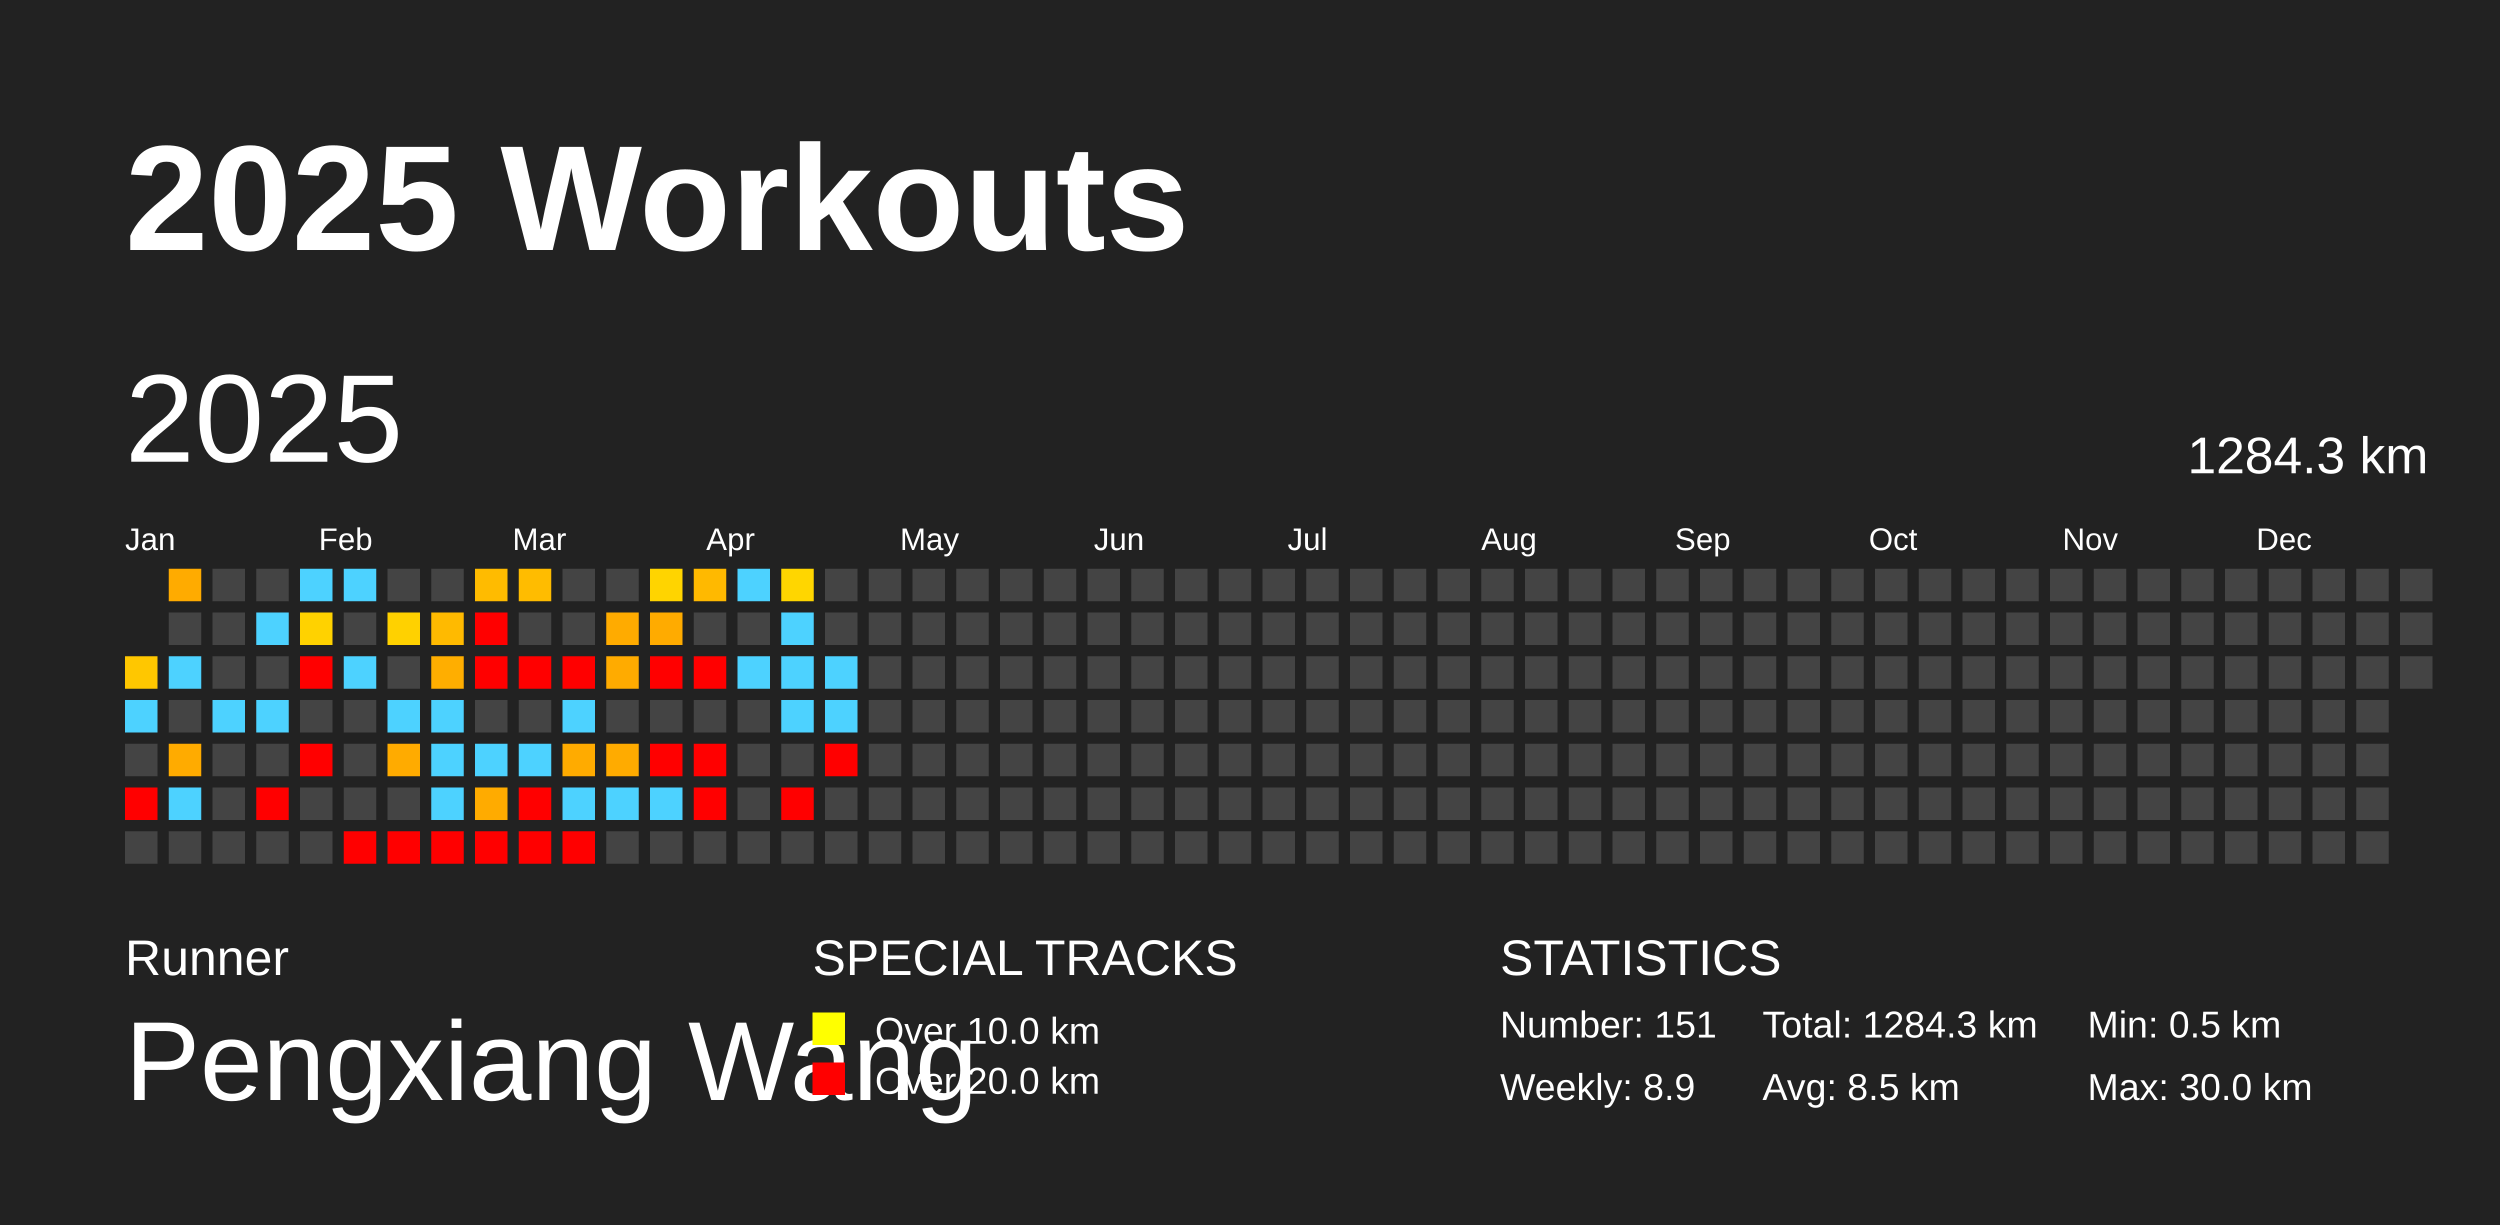
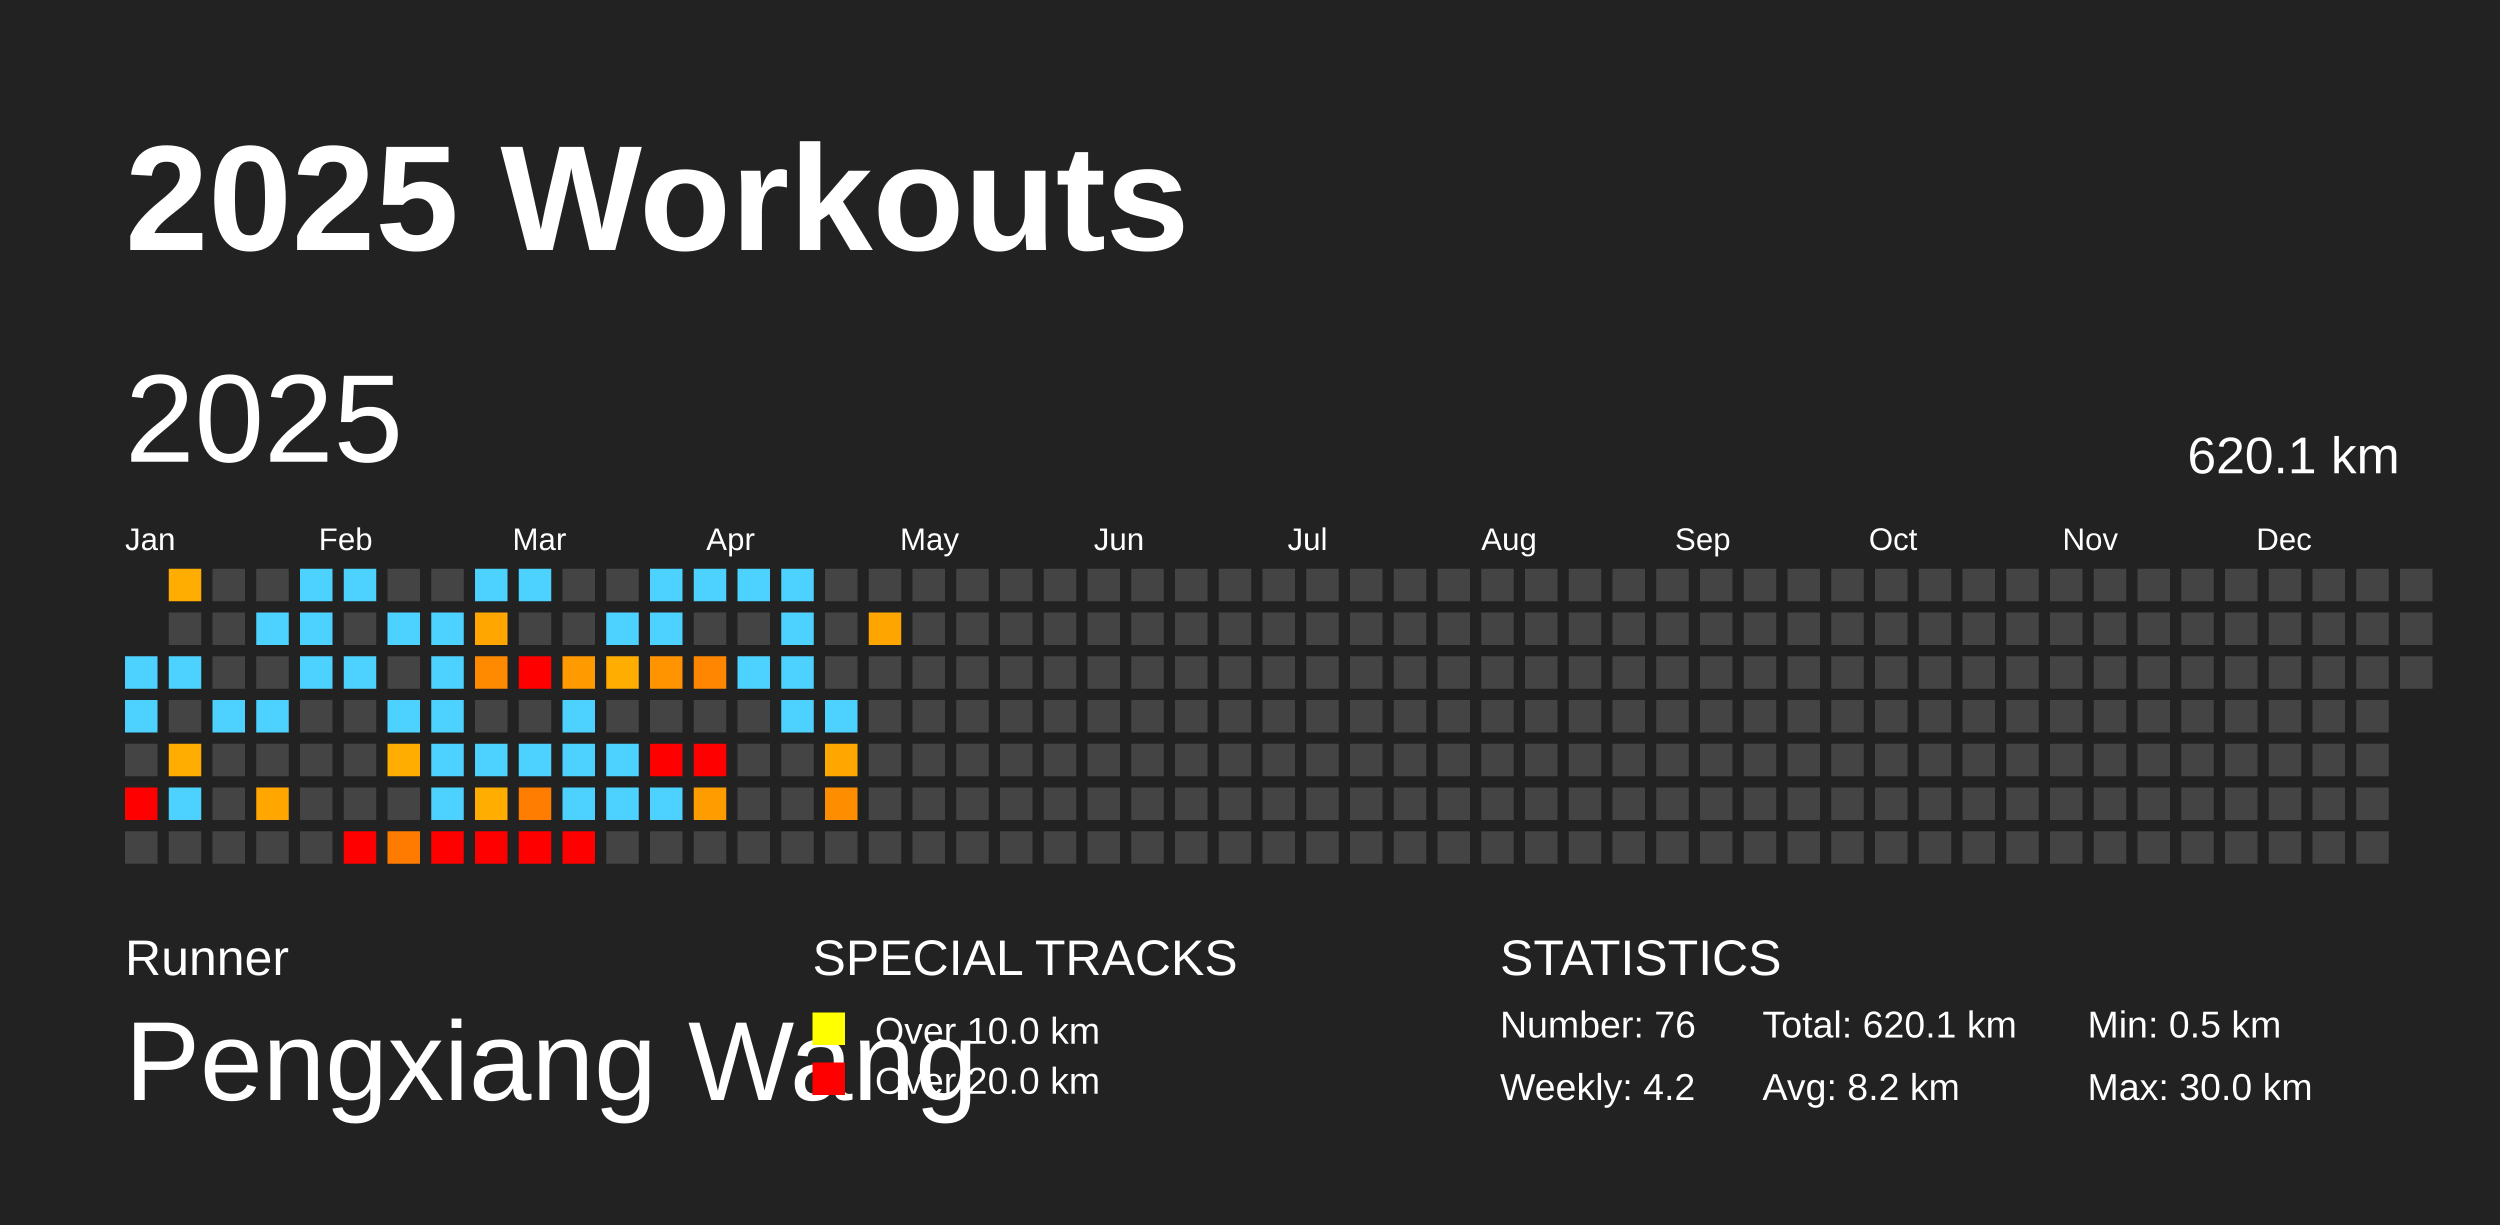
<svg xmlns="http://www.w3.org/2000/svg" baseProfile="full" height="98mm" version="1.1" viewBox="0,0,200,98" width="200mm">
  <defs />
  <rect fill="#222222" height="98" width="200" x="0" y="0" />
  <text fill="#FFFFFF" style="font-size:12px; font-family:Arial; font-weight:bold;" x="10" y="20">2025 Workouts</text>
  <text fill="#FFFFFF" style="font-size:4px; font-family:Arial" x="10" y="78">Runner</text>
  <text fill="#FFFFFF" style="font-size:9px; font-family:Arial" x="10" y="88">Pengxiang Wang</text>
  <text fill="#FFFFFF" style="font-size:4px; font-family:Arial" x="65" y="78">SPECIAL TRACKS</text>
  <rect fill="yellow" height="2.6" width="2.6" x="65" y="81" />
  <text fill="#FFFFFF" style="font-size:3px; font-family:Arial" x="70" y="83.5">Over 10.0 km</text>
  <rect fill="red" height="2.6" width="2.6" x="65" y="85" />
  <text fill="#FFFFFF" style="font-size:3px; font-family:Arial" x="70" y="87.5">Over 20.0 km</text>
  <text fill="#FFFFFF" style="font-size:4px; font-family:Arial" x="120" y="78">STATISTICS</text>
-   <text fill="#FFFFFF" style="font-size:3px; font-family:Arial" x="120" y="83">Number: 151</text>
-   <text fill="#FFFFFF" style="font-size:3px; font-family:Arial" x="120" y="88">Weekly: 8.9</text>
-   <text fill="#FFFFFF" style="font-size:3px; font-family:Arial" x="141" y="83">Total: 1284.3 km</text>
-   <text fill="#FFFFFF" style="font-size:3px; font-family:Arial" x="141" y="88">Avg: 8.5 km</text>
+   <text fill="#FFFFFF" style="font-size:3px; font-family:Arial" x="120" y="83">Number: 76</text>
+   <text fill="#FFFFFF" style="font-size:3px; font-family:Arial" x="120" y="88">Weekly: 4.2</text>
+   <text fill="#FFFFFF" style="font-size:3px; font-family:Arial" x="141" y="83">Total: 620.1 km</text>
+   <text fill="#FFFFFF" style="font-size:3px; font-family:Arial" x="141" y="88">Avg: 8.2 km</text>
  <text fill="#FFFFFF" style="font-size:3px; font-family:Arial" x="167" y="83">Min: 0.5 km</text>
  <text fill="#FFFFFF" style="font-size:3px; font-family:Arial" x="167" y="88">Max: 30.0 km</text>
  <text dominant-baseline="hanging" fill="#FFFFFF" style="font-size:10.0px; font-family:Arial;" x="10" y="30">2025</text>
-   <text dominant-baseline="hanging" fill="#FFFFFF" style="font-size:4.125px; font-family:Arial;" x="175" y="35">1284.3 km</text>
+   <text dominant-baseline="hanging" fill="#FFFFFF" style="font-size:4.125px; font-family:Arial;" x="175" y="35">620.1 km</text>
  <text fill="#FFFFFF" style="font-size:2.5px; font-family:Arial" x="10.0" y="44">Jan</text>
  <text fill="#FFFFFF" style="font-size:2.5px; font-family:Arial" x="25.5" y="44">Feb</text>
  <text fill="#FFFFFF" style="font-size:2.5px; font-family:Arial" x="41.0" y="44">Mar</text>
  <text fill="#FFFFFF" style="font-size:2.5px; font-family:Arial" x="56.5" y="44">Apr</text>
  <text fill="#FFFFFF" style="font-size:2.5px; font-family:Arial" x="72.0" y="44">May</text>
  <text fill="#FFFFFF" style="font-size:2.5px; font-family:Arial" x="87.5" y="44">Jun</text>
  <text fill="#FFFFFF" style="font-size:2.5px; font-family:Arial" x="103.0" y="44">Jul</text>
  <text fill="#FFFFFF" style="font-size:2.5px; font-family:Arial" x="118.5" y="44">Aug</text>
  <text fill="#FFFFFF" style="font-size:2.5px; font-family:Arial" x="134.0" y="44">Sep</text>
  <text fill="#FFFFFF" style="font-size:2.5px; font-family:Arial" x="149.5" y="44">Oct</text>
  <text fill="#FFFFFF" style="font-size:2.5px; font-family:Arial" x="165.0" y="44">Nov</text>
  <text fill="#FFFFFF" style="font-size:2.5px; font-family:Arial" x="180.5" y="44">Dec</text>
-   <rect fill="#ffc700" height="2.6" width="2.6" x="10.0" y="52.5" />
+   <rect fill="#4dd2ff" height="2.6" width="2.6" x="10.0" y="52.5" />
  <rect fill="#4dd2ff" height="2.6" width="2.6" x="10.0" y="56.0" />
  <rect fill="#444444" height="2.6" width="2.6" x="10.0" y="59.5" />
  <rect fill="red" height="2.6" width="2.6" x="10.0" y="63.0" />
  <rect fill="#444444" height="2.6" width="2.6" x="10.0" y="66.5" />
-   <rect fill="#ffab00" height="2.6" width="2.6" x="13.5" y="45.5" />
+   <rect fill="#ffad00" height="2.6" width="2.6" x="13.5" y="45.5" />
  <rect fill="#444444" height="2.6" width="2.6" x="13.5" y="49.0" />
  <rect fill="#4dd2ff" height="2.6" width="2.6" x="13.5" y="52.5" />
  <rect fill="#444444" height="2.6" width="2.6" x="13.5" y="56.0" />
-   <rect fill="#ffab00" height="2.6" width="2.6" x="13.5" y="59.5" />
+   <rect fill="#ffad00" height="2.6" width="2.6" x="13.5" y="59.5" />
  <rect fill="#4dd2ff" height="2.6" width="2.6" x="13.5" y="63.0" />
  <rect fill="#444444" height="2.6" width="2.6" x="13.5" y="66.5" />
  <rect fill="#444444" height="2.6" width="2.6" x="17.0" y="45.5" />
  <rect fill="#444444" height="2.6" width="2.6" x="17.0" y="49.0" />
  <rect fill="#444444" height="2.6" width="2.6" x="17.0" y="52.5" />
  <rect fill="#4dd2ff" height="2.6" width="2.6" x="17.0" y="56.0" />
  <rect fill="#444444" height="2.6" width="2.6" x="17.0" y="59.5" />
  <rect fill="#444444" height="2.6" width="2.6" x="17.0" y="63.0" />
  <rect fill="#444444" height="2.6" width="2.6" x="17.0" y="66.5" />
  <rect fill="#444444" height="2.6" width="2.6" x="20.5" y="45.5" />
  <rect fill="#4dd2ff" height="2.6" width="2.6" x="20.5" y="49.0" />
  <rect fill="#444444" height="2.6" width="2.6" x="20.5" y="52.5" />
  <rect fill="#4dd2ff" height="2.6" width="2.6" x="20.5" y="56.0" />
  <rect fill="#444444" height="2.6" width="2.6" x="20.5" y="59.5" />
-   <rect fill="red" height="2.6" width="2.6" x="20.5" y="63.0" />
+   <rect fill="#ffa600" height="2.6" width="2.6" x="20.5" y="63.0" />
  <rect fill="#444444" height="2.6" width="2.6" x="20.5" y="66.5" />
  <rect fill="#4dd2ff" height="2.6" width="2.6" x="24.0" y="45.5" />
-   <rect fill="#ffd200" height="2.6" width="2.6" x="24.0" y="49.0" />
-   <rect fill="red" height="2.6" width="2.6" x="24.0" y="52.5" />
+   <rect fill="#4dd2ff" height="2.6" width="2.6" x="24.0" y="49.0" />
+   <rect fill="#4dd2ff" height="2.6" width="2.6" x="24.0" y="52.5" />
  <rect fill="#444444" height="2.6" width="2.6" x="24.0" y="56.0" />
-   <rect fill="red" height="2.6" width="2.6" x="24.0" y="59.5" />
+   <rect fill="#444444" height="2.6" width="2.6" x="24.0" y="59.5" />
  <rect fill="#444444" height="2.6" width="2.6" x="24.0" y="63.0" />
  <rect fill="#444444" height="2.6" width="2.6" x="24.0" y="66.5" />
  <rect fill="#4dd2ff" height="2.6" width="2.6" x="27.5" y="45.5" />
  <rect fill="#444444" height="2.6" width="2.6" x="27.5" y="49.0" />
  <rect fill="#4dd2ff" height="2.6" width="2.6" x="27.5" y="52.5" />
  <rect fill="#444444" height="2.6" width="2.6" x="27.5" y="56.0" />
  <rect fill="#444444" height="2.6" width="2.6" x="27.5" y="59.5" />
  <rect fill="#444444" height="2.6" width="2.6" x="27.5" y="63.0" />
  <rect fill="red" height="2.6" width="2.6" x="27.5" y="66.5" />
  <rect fill="#444444" height="2.6" width="2.6" x="31.0" y="45.5" />
-   <rect fill="#ffd100" height="2.6" width="2.6" x="31.0" y="49.0" />
+   <rect fill="#4dd2ff" height="2.6" width="2.6" x="31.0" y="49.0" />
  <rect fill="#444444" height="2.6" width="2.6" x="31.0" y="52.5" />
  <rect fill="#4dd2ff" height="2.6" width="2.6" x="31.0" y="56.0" />
-   <rect fill="#ffab00" height="2.6" width="2.6" x="31.0" y="59.5" />
+   <rect fill="#ffad00" height="2.6" width="2.6" x="31.0" y="59.5" />
  <rect fill="#444444" height="2.6" width="2.6" x="31.0" y="63.0" />
-   <rect fill="red" height="2.6" width="2.6" x="31.0" y="66.5" />
+   <rect fill="#ff7b00" height="2.6" width="2.6" x="31.0" y="66.5" />
  <rect fill="#444444" height="2.6" width="2.6" x="34.5" y="45.5" />
-   <rect fill="#ffba00" height="2.6" width="2.6" x="34.5" y="49.0" />
-   <rect fill="#ffae00" height="2.6" width="2.6" x="34.5" y="52.5" />
+   <rect fill="#4dd2ff" height="2.6" width="2.6" x="34.5" y="49.0" />
+   <rect fill="#4dd2ff" height="2.6" width="2.6" x="34.5" y="52.5" />
  <rect fill="#4dd2ff" height="2.6" width="2.6" x="34.5" y="56.0" />
  <rect fill="#4dd2ff" height="2.6" width="2.6" x="34.5" y="59.5" />
  <rect fill="#4dd2ff" height="2.6" width="2.6" x="34.5" y="63.0" />
  <rect fill="red" height="2.6" width="2.6" x="34.5" y="66.5" />
-   <rect fill="#ffbb00" height="2.6" width="2.6" x="38.0" y="45.5" />
-   <rect fill="red" height="2.6" width="2.6" x="38.0" y="49.0" />
-   <rect fill="red" height="2.6" width="2.6" x="38.0" y="52.5" />
+   <rect fill="#4dd2ff" height="2.6" width="2.6" x="38.0" y="45.5" />
+   <rect fill="#ffa700" height="2.6" width="2.6" x="38.0" y="49.0" />
+   <rect fill="#ff8a00" height="2.6" width="2.6" x="38.0" y="52.5" />
  <rect fill="#444444" height="2.6" width="2.6" x="38.0" y="56.0" />
  <rect fill="#4dd2ff" height="2.6" width="2.6" x="38.0" y="59.5" />
-   <rect fill="#ffab00" height="2.6" width="2.6" x="38.0" y="63.0" />
+   <rect fill="#ffad00" height="2.6" width="2.6" x="38.0" y="63.0" />
  <rect fill="red" height="2.6" width="2.6" x="38.0" y="66.5" />
-   <rect fill="#ffbc00" height="2.6" width="2.6" x="41.5" y="45.5" />
+   <rect fill="#4dd2ff" height="2.6" width="2.6" x="41.5" y="45.5" />
  <rect fill="#444444" height="2.6" width="2.6" x="41.5" y="49.0" />
  <rect fill="red" height="2.6" width="2.6" x="41.5" y="52.5" />
  <rect fill="#444444" height="2.6" width="2.6" x="41.5" y="56.0" />
  <rect fill="#4dd2ff" height="2.6" width="2.6" x="41.5" y="59.5" />
-   <rect fill="red" height="2.6" width="2.6" x="41.5" y="63.0" />
+   <rect fill="#ff7d00" height="2.6" width="2.6" x="41.5" y="63.0" />
  <rect fill="red" height="2.6" width="2.6" x="41.5" y="66.5" />
  <rect fill="#444444" height="2.6" width="2.6" x="45.0" y="45.5" />
  <rect fill="#444444" height="2.6" width="2.6" x="45.0" y="49.0" />
-   <rect fill="red" height="2.6" width="2.6" x="45.0" y="52.5" />
+   <rect fill="#ff9a00" height="2.6" width="2.6" x="45.0" y="52.5" />
  <rect fill="#4dd2ff" height="2.6" width="2.6" x="45.0" y="56.0" />
-   <rect fill="#ffab00" height="2.6" width="2.6" x="45.0" y="59.5" />
+   <rect fill="#4dd2ff" height="2.6" width="2.6" x="45.0" y="59.5" />
  <rect fill="#4dd2ff" height="2.6" width="2.6" x="45.0" y="63.0" />
  <rect fill="red" height="2.6" width="2.6" x="45.0" y="66.5" />
  <rect fill="#444444" height="2.6" width="2.6" x="48.5" y="45.5" />
-   <rect fill="#ffab00" height="2.6" width="2.6" x="48.5" y="49.0" />
-   <rect fill="#ffab00" height="2.6" width="2.6" x="48.5" y="52.5" />
+   <rect fill="#4dd2ff" height="2.6" width="2.6" x="48.5" y="49.0" />
+   <rect fill="#ffad00" height="2.6" width="2.6" x="48.5" y="52.5" />
  <rect fill="#444444" height="2.6" width="2.6" x="48.5" y="56.0" />
-   <rect fill="#ffab00" height="2.6" width="2.6" x="48.5" y="59.5" />
+   <rect fill="#4dd2ff" height="2.6" width="2.6" x="48.5" y="59.5" />
  <rect fill="#4dd2ff" height="2.6" width="2.6" x="48.5" y="63.0" />
  <rect fill="#444444" height="2.6" width="2.6" x="48.5" y="66.5" />
-   <rect fill="#ffd400" height="2.6" width="2.6" x="52.0" y="45.5" />
-   <rect fill="#ffab00" height="2.6" width="2.6" x="52.0" y="49.0" />
-   <rect fill="red" height="2.6" width="2.6" x="52.0" y="52.5" />
+   <rect fill="#4dd2ff" height="2.6" width="2.6" x="52.0" y="45.5" />
+   <rect fill="#4dd2ff" height="2.6" width="2.6" x="52.0" y="49.0" />
+   <rect fill="#ff9400" height="2.6" width="2.6" x="52.0" y="52.5" />
  <rect fill="#444444" height="2.6" width="2.6" x="52.0" y="56.0" />
  <rect fill="red" height="2.6" width="2.6" x="52.0" y="59.5" />
  <rect fill="#4dd2ff" height="2.6" width="2.6" x="52.0" y="63.0" />
  <rect fill="#444444" height="2.6" width="2.6" x="52.0" y="66.5" />
-   <rect fill="#ffb900" height="2.6" width="2.6" x="55.5" y="45.5" />
+   <rect fill="#4dd2ff" height="2.6" width="2.6" x="55.5" y="45.5" />
  <rect fill="#444444" height="2.6" width="2.6" x="55.5" y="49.0" />
-   <rect fill="red" height="2.6" width="2.6" x="55.5" y="52.5" />
+   <rect fill="#ff8600" height="2.6" width="2.6" x="55.5" y="52.5" />
  <rect fill="#444444" height="2.6" width="2.6" x="55.5" y="56.0" />
  <rect fill="red" height="2.6" width="2.6" x="55.5" y="59.5" />
-   <rect fill="red" height="2.6" width="2.6" x="55.5" y="63.0" />
+   <rect fill="#ff9c00" height="2.6" width="2.6" x="55.5" y="63.0" />
  <rect fill="#444444" height="2.6" width="2.6" x="55.5" y="66.5" />
  <rect fill="#4dd2ff" height="2.6" width="2.6" x="59.0" y="45.5" />
  <rect fill="#444444" height="2.6" width="2.6" x="59.0" y="49.0" />
  <rect fill="#4dd2ff" height="2.6" width="2.6" x="59.0" y="52.5" />
  <rect fill="#444444" height="2.6" width="2.6" x="59.0" y="56.0" />
  <rect fill="#444444" height="2.6" width="2.6" x="59.0" y="59.5" />
  <rect fill="#444444" height="2.6" width="2.6" x="59.0" y="63.0" />
  <rect fill="#444444" height="2.6" width="2.6" x="59.0" y="66.5" />
-   <rect fill="#ffd600" height="2.6" width="2.6" x="62.5" y="45.5" />
+   <rect fill="#4dd2ff" height="2.6" width="2.6" x="62.5" y="45.5" />
  <rect fill="#4dd2ff" height="2.6" width="2.6" x="62.5" y="49.0" />
  <rect fill="#4dd2ff" height="2.6" width="2.6" x="62.5" y="52.5" />
  <rect fill="#4dd2ff" height="2.6" width="2.6" x="62.5" y="56.0" />
  <rect fill="#444444" height="2.6" width="2.6" x="62.5" y="59.5" />
-   <rect fill="red" height="2.6" width="2.6" x="62.5" y="63.0" />
+   <rect fill="#444444" height="2.6" width="2.6" x="62.5" y="63.0" />
  <rect fill="#444444" height="2.6" width="2.6" x="62.5" y="66.5" />
  <rect fill="#444444" height="2.6" width="2.6" x="66.0" y="45.5" />
  <rect fill="#444444" height="2.6" width="2.6" x="66.0" y="49.0" />
-   <rect fill="#4dd2ff" height="2.6" width="2.6" x="66.0" y="52.5" />
+   <rect fill="#444444" height="2.6" width="2.6" x="66.0" y="52.5" />
  <rect fill="#4dd2ff" height="2.6" width="2.6" x="66.0" y="56.0" />
-   <rect fill="red" height="2.6" width="2.6" x="66.0" y="59.5" />
-   <rect fill="#444444" height="2.6" width="2.6" x="66.0" y="63.0" />
+   <rect fill="#ffa700" height="2.6" width="2.6" x="66.0" y="59.5" />
+   <rect fill="#ff8d00" height="2.6" width="2.6" x="66.0" y="63.0" />
  <rect fill="#444444" height="2.6" width="2.6" x="66.0" y="66.5" />
  <rect fill="#444444" height="2.6" width="2.6" x="69.5" y="45.5" />
-   <rect fill="#444444" height="2.6" width="2.6" x="69.5" y="49.0" />
+   <rect fill="#ffa500" height="2.6" width="2.6" x="69.5" y="49.0" />
  <rect fill="#444444" height="2.6" width="2.6" x="69.5" y="52.5" />
  <rect fill="#444444" height="2.6" width="2.6" x="69.5" y="56.0" />
  <rect fill="#444444" height="2.6" width="2.6" x="69.5" y="59.5" />
  <rect fill="#444444" height="2.6" width="2.6" x="69.5" y="63.0" />
  <rect fill="#444444" height="2.6" width="2.6" x="69.5" y="66.5" />
  <rect fill="#444444" height="2.6" width="2.6" x="73.0" y="45.5" />
  <rect fill="#444444" height="2.6" width="2.6" x="73.0" y="49.0" />
  <rect fill="#444444" height="2.6" width="2.6" x="73.0" y="52.5" />
  <rect fill="#444444" height="2.6" width="2.6" x="73.0" y="56.0" />
  <rect fill="#444444" height="2.6" width="2.6" x="73.0" y="59.5" />
  <rect fill="#444444" height="2.6" width="2.6" x="73.0" y="63.0" />
  <rect fill="#444444" height="2.6" width="2.6" x="73.0" y="66.5" />
  <rect fill="#444444" height="2.6" width="2.6" x="76.5" y="45.5" />
  <rect fill="#444444" height="2.6" width="2.6" x="76.5" y="49.0" />
  <rect fill="#444444" height="2.6" width="2.6" x="76.5" y="52.5" />
  <rect fill="#444444" height="2.6" width="2.6" x="76.5" y="56.0" />
  <rect fill="#444444" height="2.6" width="2.6" x="76.5" y="59.5" />
  <rect fill="#444444" height="2.6" width="2.6" x="76.5" y="63.0" />
  <rect fill="#444444" height="2.6" width="2.6" x="76.5" y="66.5" />
  <rect fill="#444444" height="2.6" width="2.6" x="80.0" y="45.5" />
  <rect fill="#444444" height="2.6" width="2.6" x="80.0" y="49.0" />
  <rect fill="#444444" height="2.6" width="2.6" x="80.0" y="52.5" />
  <rect fill="#444444" height="2.6" width="2.6" x="80.0" y="56.0" />
  <rect fill="#444444" height="2.6" width="2.6" x="80.0" y="59.5" />
  <rect fill="#444444" height="2.6" width="2.6" x="80.0" y="63.0" />
  <rect fill="#444444" height="2.6" width="2.6" x="80.0" y="66.5" />
  <rect fill="#444444" height="2.6" width="2.6" x="83.5" y="45.5" />
  <rect fill="#444444" height="2.6" width="2.6" x="83.5" y="49.0" />
  <rect fill="#444444" height="2.6" width="2.6" x="83.5" y="52.5" />
  <rect fill="#444444" height="2.6" width="2.6" x="83.5" y="56.0" />
  <rect fill="#444444" height="2.6" width="2.6" x="83.5" y="59.5" />
  <rect fill="#444444" height="2.6" width="2.6" x="83.5" y="63.0" />
  <rect fill="#444444" height="2.6" width="2.6" x="83.5" y="66.5" />
  <rect fill="#444444" height="2.6" width="2.6" x="87.0" y="45.5" />
  <rect fill="#444444" height="2.6" width="2.6" x="87.0" y="49.0" />
  <rect fill="#444444" height="2.6" width="2.6" x="87.0" y="52.5" />
  <rect fill="#444444" height="2.6" width="2.6" x="87.0" y="56.0" />
  <rect fill="#444444" height="2.6" width="2.6" x="87.0" y="59.5" />
  <rect fill="#444444" height="2.6" width="2.6" x="87.0" y="63.0" />
  <rect fill="#444444" height="2.6" width="2.6" x="87.0" y="66.5" />
  <rect fill="#444444" height="2.6" width="2.6" x="90.5" y="45.5" />
  <rect fill="#444444" height="2.6" width="2.6" x="90.5" y="49.0" />
  <rect fill="#444444" height="2.6" width="2.6" x="90.5" y="52.5" />
  <rect fill="#444444" height="2.6" width="2.6" x="90.5" y="56.0" />
  <rect fill="#444444" height="2.6" width="2.6" x="90.5" y="59.5" />
  <rect fill="#444444" height="2.6" width="2.6" x="90.5" y="63.0" />
  <rect fill="#444444" height="2.6" width="2.6" x="90.5" y="66.5" />
  <rect fill="#444444" height="2.6" width="2.6" x="94.0" y="45.5" />
  <rect fill="#444444" height="2.6" width="2.6" x="94.0" y="49.0" />
  <rect fill="#444444" height="2.6" width="2.6" x="94.0" y="52.5" />
  <rect fill="#444444" height="2.6" width="2.6" x="94.0" y="56.0" />
  <rect fill="#444444" height="2.6" width="2.6" x="94.0" y="59.5" />
  <rect fill="#444444" height="2.6" width="2.6" x="94.0" y="63.0" />
  <rect fill="#444444" height="2.6" width="2.6" x="94.0" y="66.5" />
  <rect fill="#444444" height="2.6" width="2.6" x="97.5" y="45.5" />
  <rect fill="#444444" height="2.6" width="2.6" x="97.5" y="49.0" />
  <rect fill="#444444" height="2.6" width="2.6" x="97.5" y="52.5" />
  <rect fill="#444444" height="2.6" width="2.6" x="97.5" y="56.0" />
  <rect fill="#444444" height="2.6" width="2.6" x="97.5" y="59.5" />
  <rect fill="#444444" height="2.6" width="2.6" x="97.5" y="63.0" />
  <rect fill="#444444" height="2.6" width="2.6" x="97.5" y="66.5" />
  <rect fill="#444444" height="2.6" width="2.6" x="101.0" y="45.5" />
  <rect fill="#444444" height="2.6" width="2.6" x="101.0" y="49.0" />
  <rect fill="#444444" height="2.6" width="2.6" x="101.0" y="52.5" />
  <rect fill="#444444" height="2.6" width="2.6" x="101.0" y="56.0" />
  <rect fill="#444444" height="2.6" width="2.6" x="101.0" y="59.5" />
  <rect fill="#444444" height="2.6" width="2.6" x="101.0" y="63.0" />
  <rect fill="#444444" height="2.6" width="2.6" x="101.0" y="66.5" />
  <rect fill="#444444" height="2.6" width="2.6" x="104.5" y="45.5" />
  <rect fill="#444444" height="2.6" width="2.6" x="104.5" y="49.0" />
  <rect fill="#444444" height="2.6" width="2.6" x="104.5" y="52.5" />
  <rect fill="#444444" height="2.6" width="2.6" x="104.5" y="56.0" />
  <rect fill="#444444" height="2.6" width="2.6" x="104.5" y="59.5" />
  <rect fill="#444444" height="2.6" width="2.6" x="104.5" y="63.0" />
  <rect fill="#444444" height="2.6" width="2.6" x="104.5" y="66.5" />
  <rect fill="#444444" height="2.6" width="2.6" x="108.0" y="45.5" />
  <rect fill="#444444" height="2.6" width="2.6" x="108.0" y="49.0" />
  <rect fill="#444444" height="2.6" width="2.6" x="108.0" y="52.5" />
  <rect fill="#444444" height="2.6" width="2.6" x="108.0" y="56.0" />
  <rect fill="#444444" height="2.6" width="2.6" x="108.0" y="59.5" />
  <rect fill="#444444" height="2.6" width="2.6" x="108.0" y="63.0" />
  <rect fill="#444444" height="2.6" width="2.6" x="108.0" y="66.5" />
  <rect fill="#444444" height="2.6" width="2.6" x="111.5" y="45.5" />
  <rect fill="#444444" height="2.6" width="2.6" x="111.5" y="49.0" />
  <rect fill="#444444" height="2.6" width="2.6" x="111.5" y="52.5" />
  <rect fill="#444444" height="2.6" width="2.6" x="111.5" y="56.0" />
  <rect fill="#444444" height="2.6" width="2.6" x="111.5" y="59.5" />
  <rect fill="#444444" height="2.6" width="2.6" x="111.5" y="63.0" />
  <rect fill="#444444" height="2.6" width="2.6" x="111.5" y="66.5" />
  <rect fill="#444444" height="2.6" width="2.6" x="115.0" y="45.5" />
  <rect fill="#444444" height="2.6" width="2.6" x="115.0" y="49.0" />
  <rect fill="#444444" height="2.6" width="2.6" x="115.0" y="52.5" />
  <rect fill="#444444" height="2.6" width="2.6" x="115.0" y="56.0" />
  <rect fill="#444444" height="2.6" width="2.6" x="115.0" y="59.5" />
  <rect fill="#444444" height="2.6" width="2.6" x="115.0" y="63.0" />
  <rect fill="#444444" height="2.6" width="2.6" x="115.0" y="66.5" />
  <rect fill="#444444" height="2.6" width="2.6" x="118.5" y="45.5" />
  <rect fill="#444444" height="2.6" width="2.6" x="118.5" y="49.0" />
  <rect fill="#444444" height="2.6" width="2.6" x="118.5" y="52.5" />
  <rect fill="#444444" height="2.6" width="2.6" x="118.5" y="56.0" />
  <rect fill="#444444" height="2.6" width="2.6" x="118.5" y="59.5" />
  <rect fill="#444444" height="2.6" width="2.6" x="118.5" y="63.0" />
  <rect fill="#444444" height="2.6" width="2.6" x="118.5" y="66.5" />
  <rect fill="#444444" height="2.6" width="2.6" x="122.0" y="45.5" />
  <rect fill="#444444" height="2.6" width="2.6" x="122.0" y="49.0" />
  <rect fill="#444444" height="2.6" width="2.6" x="122.0" y="52.5" />
  <rect fill="#444444" height="2.6" width="2.6" x="122.0" y="56.0" />
  <rect fill="#444444" height="2.6" width="2.6" x="122.0" y="59.5" />
  <rect fill="#444444" height="2.6" width="2.6" x="122.0" y="63.0" />
  <rect fill="#444444" height="2.6" width="2.6" x="122.0" y="66.5" />
  <rect fill="#444444" height="2.6" width="2.6" x="125.5" y="45.5" />
  <rect fill="#444444" height="2.6" width="2.6" x="125.5" y="49.0" />
  <rect fill="#444444" height="2.6" width="2.6" x="125.5" y="52.5" />
  <rect fill="#444444" height="2.6" width="2.6" x="125.5" y="56.0" />
  <rect fill="#444444" height="2.6" width="2.6" x="125.5" y="59.5" />
  <rect fill="#444444" height="2.6" width="2.6" x="125.5" y="63.0" />
  <rect fill="#444444" height="2.6" width="2.6" x="125.5" y="66.5" />
  <rect fill="#444444" height="2.6" width="2.6" x="129.0" y="45.5" />
  <rect fill="#444444" height="2.6" width="2.6" x="129.0" y="49.0" />
  <rect fill="#444444" height="2.6" width="2.6" x="129.0" y="52.5" />
  <rect fill="#444444" height="2.6" width="2.6" x="129.0" y="56.0" />
  <rect fill="#444444" height="2.6" width="2.6" x="129.0" y="59.5" />
  <rect fill="#444444" height="2.6" width="2.6" x="129.0" y="63.0" />
  <rect fill="#444444" height="2.6" width="2.6" x="129.0" y="66.5" />
  <rect fill="#444444" height="2.6" width="2.6" x="132.5" y="45.5" />
  <rect fill="#444444" height="2.6" width="2.6" x="132.5" y="49.0" />
  <rect fill="#444444" height="2.6" width="2.6" x="132.5" y="52.5" />
  <rect fill="#444444" height="2.6" width="2.6" x="132.5" y="56.0" />
  <rect fill="#444444" height="2.6" width="2.6" x="132.5" y="59.5" />
  <rect fill="#444444" height="2.6" width="2.6" x="132.5" y="63.0" />
  <rect fill="#444444" height="2.6" width="2.6" x="132.5" y="66.5" />
  <rect fill="#444444" height="2.6" width="2.6" x="136.0" y="45.5" />
  <rect fill="#444444" height="2.6" width="2.6" x="136.0" y="49.0" />
  <rect fill="#444444" height="2.6" width="2.6" x="136.0" y="52.5" />
  <rect fill="#444444" height="2.6" width="2.6" x="136.0" y="56.0" />
  <rect fill="#444444" height="2.6" width="2.6" x="136.0" y="59.5" />
  <rect fill="#444444" height="2.6" width="2.6" x="136.0" y="63.0" />
  <rect fill="#444444" height="2.6" width="2.6" x="136.0" y="66.5" />
  <rect fill="#444444" height="2.6" width="2.6" x="139.5" y="45.5" />
  <rect fill="#444444" height="2.6" width="2.6" x="139.5" y="49.0" />
  <rect fill="#444444" height="2.6" width="2.6" x="139.5" y="52.5" />
  <rect fill="#444444" height="2.6" width="2.6" x="139.5" y="56.0" />
  <rect fill="#444444" height="2.6" width="2.6" x="139.5" y="59.5" />
  <rect fill="#444444" height="2.6" width="2.6" x="139.5" y="63.0" />
  <rect fill="#444444" height="2.6" width="2.6" x="139.5" y="66.5" />
  <rect fill="#444444" height="2.6" width="2.6" x="143.0" y="45.5" />
  <rect fill="#444444" height="2.6" width="2.6" x="143.0" y="49.0" />
  <rect fill="#444444" height="2.6" width="2.6" x="143.0" y="52.5" />
  <rect fill="#444444" height="2.6" width="2.6" x="143.0" y="56.0" />
  <rect fill="#444444" height="2.6" width="2.6" x="143.0" y="59.5" />
  <rect fill="#444444" height="2.6" width="2.6" x="143.0" y="63.0" />
  <rect fill="#444444" height="2.6" width="2.6" x="143.0" y="66.5" />
  <rect fill="#444444" height="2.6" width="2.6" x="146.5" y="45.5" />
  <rect fill="#444444" height="2.6" width="2.6" x="146.5" y="49.0" />
  <rect fill="#444444" height="2.6" width="2.6" x="146.5" y="52.5" />
  <rect fill="#444444" height="2.6" width="2.6" x="146.5" y="56.0" />
  <rect fill="#444444" height="2.6" width="2.6" x="146.5" y="59.5" />
  <rect fill="#444444" height="2.6" width="2.6" x="146.5" y="63.0" />
  <rect fill="#444444" height="2.6" width="2.6" x="146.5" y="66.5" />
  <rect fill="#444444" height="2.6" width="2.6" x="150.0" y="45.5" />
  <rect fill="#444444" height="2.6" width="2.6" x="150.0" y="49.0" />
  <rect fill="#444444" height="2.6" width="2.6" x="150.0" y="52.5" />
  <rect fill="#444444" height="2.6" width="2.6" x="150.0" y="56.0" />
  <rect fill="#444444" height="2.6" width="2.6" x="150.0" y="59.5" />
  <rect fill="#444444" height="2.6" width="2.6" x="150.0" y="63.0" />
  <rect fill="#444444" height="2.6" width="2.6" x="150.0" y="66.5" />
  <rect fill="#444444" height="2.6" width="2.6" x="153.5" y="45.5" />
  <rect fill="#444444" height="2.6" width="2.6" x="153.5" y="49.0" />
  <rect fill="#444444" height="2.6" width="2.6" x="153.5" y="52.5" />
  <rect fill="#444444" height="2.6" width="2.6" x="153.5" y="56.0" />
  <rect fill="#444444" height="2.6" width="2.6" x="153.5" y="59.5" />
  <rect fill="#444444" height="2.6" width="2.6" x="153.5" y="63.0" />
  <rect fill="#444444" height="2.6" width="2.6" x="153.5" y="66.5" />
  <rect fill="#444444" height="2.6" width="2.6" x="157.0" y="45.5" />
  <rect fill="#444444" height="2.6" width="2.6" x="157.0" y="49.0" />
  <rect fill="#444444" height="2.6" width="2.6" x="157.0" y="52.5" />
  <rect fill="#444444" height="2.6" width="2.6" x="157.0" y="56.0" />
  <rect fill="#444444" height="2.6" width="2.6" x="157.0" y="59.5" />
  <rect fill="#444444" height="2.6" width="2.6" x="157.0" y="63.0" />
  <rect fill="#444444" height="2.6" width="2.6" x="157.0" y="66.5" />
  <rect fill="#444444" height="2.6" width="2.6" x="160.5" y="45.5" />
  <rect fill="#444444" height="2.6" width="2.6" x="160.5" y="49.0" />
  <rect fill="#444444" height="2.6" width="2.6" x="160.5" y="52.5" />
  <rect fill="#444444" height="2.6" width="2.6" x="160.5" y="56.0" />
  <rect fill="#444444" height="2.6" width="2.6" x="160.5" y="59.5" />
  <rect fill="#444444" height="2.6" width="2.6" x="160.5" y="63.0" />
  <rect fill="#444444" height="2.6" width="2.6" x="160.5" y="66.5" />
  <rect fill="#444444" height="2.6" width="2.6" x="164.0" y="45.5" />
  <rect fill="#444444" height="2.6" width="2.6" x="164.0" y="49.0" />
  <rect fill="#444444" height="2.6" width="2.6" x="164.0" y="52.5" />
  <rect fill="#444444" height="2.6" width="2.6" x="164.0" y="56.0" />
  <rect fill="#444444" height="2.6" width="2.6" x="164.0" y="59.5" />
  <rect fill="#444444" height="2.6" width="2.6" x="164.0" y="63.0" />
  <rect fill="#444444" height="2.6" width="2.6" x="164.0" y="66.5" />
  <rect fill="#444444" height="2.6" width="2.6" x="167.5" y="45.5" />
  <rect fill="#444444" height="2.6" width="2.6" x="167.5" y="49.0" />
  <rect fill="#444444" height="2.6" width="2.6" x="167.5" y="52.5" />
  <rect fill="#444444" height="2.6" width="2.6" x="167.5" y="56.0" />
  <rect fill="#444444" height="2.6" width="2.6" x="167.5" y="59.5" />
  <rect fill="#444444" height="2.6" width="2.6" x="167.5" y="63.0" />
  <rect fill="#444444" height="2.6" width="2.6" x="167.5" y="66.5" />
  <rect fill="#444444" height="2.6" width="2.6" x="171.0" y="45.5" />
  <rect fill="#444444" height="2.6" width="2.6" x="171.0" y="49.0" />
  <rect fill="#444444" height="2.6" width="2.6" x="171.0" y="52.5" />
  <rect fill="#444444" height="2.6" width="2.6" x="171.0" y="56.0" />
  <rect fill="#444444" height="2.6" width="2.6" x="171.0" y="59.5" />
  <rect fill="#444444" height="2.6" width="2.6" x="171.0" y="63.0" />
  <rect fill="#444444" height="2.6" width="2.6" x="171.0" y="66.5" />
  <rect fill="#444444" height="2.6" width="2.6" x="174.5" y="45.5" />
  <rect fill="#444444" height="2.6" width="2.6" x="174.5" y="49.0" />
  <rect fill="#444444" height="2.6" width="2.6" x="174.5" y="52.5" />
  <rect fill="#444444" height="2.6" width="2.6" x="174.5" y="56.0" />
  <rect fill="#444444" height="2.6" width="2.6" x="174.5" y="59.5" />
  <rect fill="#444444" height="2.6" width="2.6" x="174.5" y="63.0" />
  <rect fill="#444444" height="2.6" width="2.6" x="174.5" y="66.5" />
  <rect fill="#444444" height="2.6" width="2.6" x="178.0" y="45.5" />
  <rect fill="#444444" height="2.6" width="2.6" x="178.0" y="49.0" />
  <rect fill="#444444" height="2.6" width="2.6" x="178.0" y="52.5" />
  <rect fill="#444444" height="2.6" width="2.6" x="178.0" y="56.0" />
  <rect fill="#444444" height="2.6" width="2.6" x="178.0" y="59.5" />
  <rect fill="#444444" height="2.6" width="2.6" x="178.0" y="63.0" />
  <rect fill="#444444" height="2.6" width="2.6" x="178.0" y="66.5" />
  <rect fill="#444444" height="2.6" width="2.6" x="181.5" y="45.5" />
  <rect fill="#444444" height="2.6" width="2.6" x="181.5" y="49.0" />
  <rect fill="#444444" height="2.6" width="2.6" x="181.5" y="52.5" />
  <rect fill="#444444" height="2.6" width="2.6" x="181.5" y="56.0" />
  <rect fill="#444444" height="2.6" width="2.6" x="181.5" y="59.5" />
  <rect fill="#444444" height="2.6" width="2.6" x="181.5" y="63.0" />
  <rect fill="#444444" height="2.6" width="2.6" x="181.5" y="66.5" />
  <rect fill="#444444" height="2.6" width="2.6" x="185.0" y="45.5" />
  <rect fill="#444444" height="2.6" width="2.6" x="185.0" y="49.0" />
  <rect fill="#444444" height="2.6" width="2.6" x="185.0" y="52.5" />
  <rect fill="#444444" height="2.6" width="2.6" x="185.0" y="56.0" />
  <rect fill="#444444" height="2.6" width="2.6" x="185.0" y="59.5" />
  <rect fill="#444444" height="2.6" width="2.6" x="185.0" y="63.0" />
  <rect fill="#444444" height="2.6" width="2.6" x="185.0" y="66.5" />
  <rect fill="#444444" height="2.6" width="2.6" x="188.5" y="45.5" />
  <rect fill="#444444" height="2.6" width="2.6" x="188.5" y="49.0" />
  <rect fill="#444444" height="2.6" width="2.6" x="188.5" y="52.5" />
  <rect fill="#444444" height="2.6" width="2.6" x="188.5" y="56.0" />
  <rect fill="#444444" height="2.6" width="2.6" x="188.5" y="59.5" />
  <rect fill="#444444" height="2.6" width="2.6" x="188.5" y="63.0" />
  <rect fill="#444444" height="2.6" width="2.6" x="188.5" y="66.5" />
  <rect fill="#444444" height="2.6" width="2.6" x="192.0" y="45.5" />
  <rect fill="#444444" height="2.6" width="2.6" x="192.0" y="49.0" />
  <rect fill="#444444" height="2.6" width="2.6" x="192.0" y="52.5" />
</svg>
